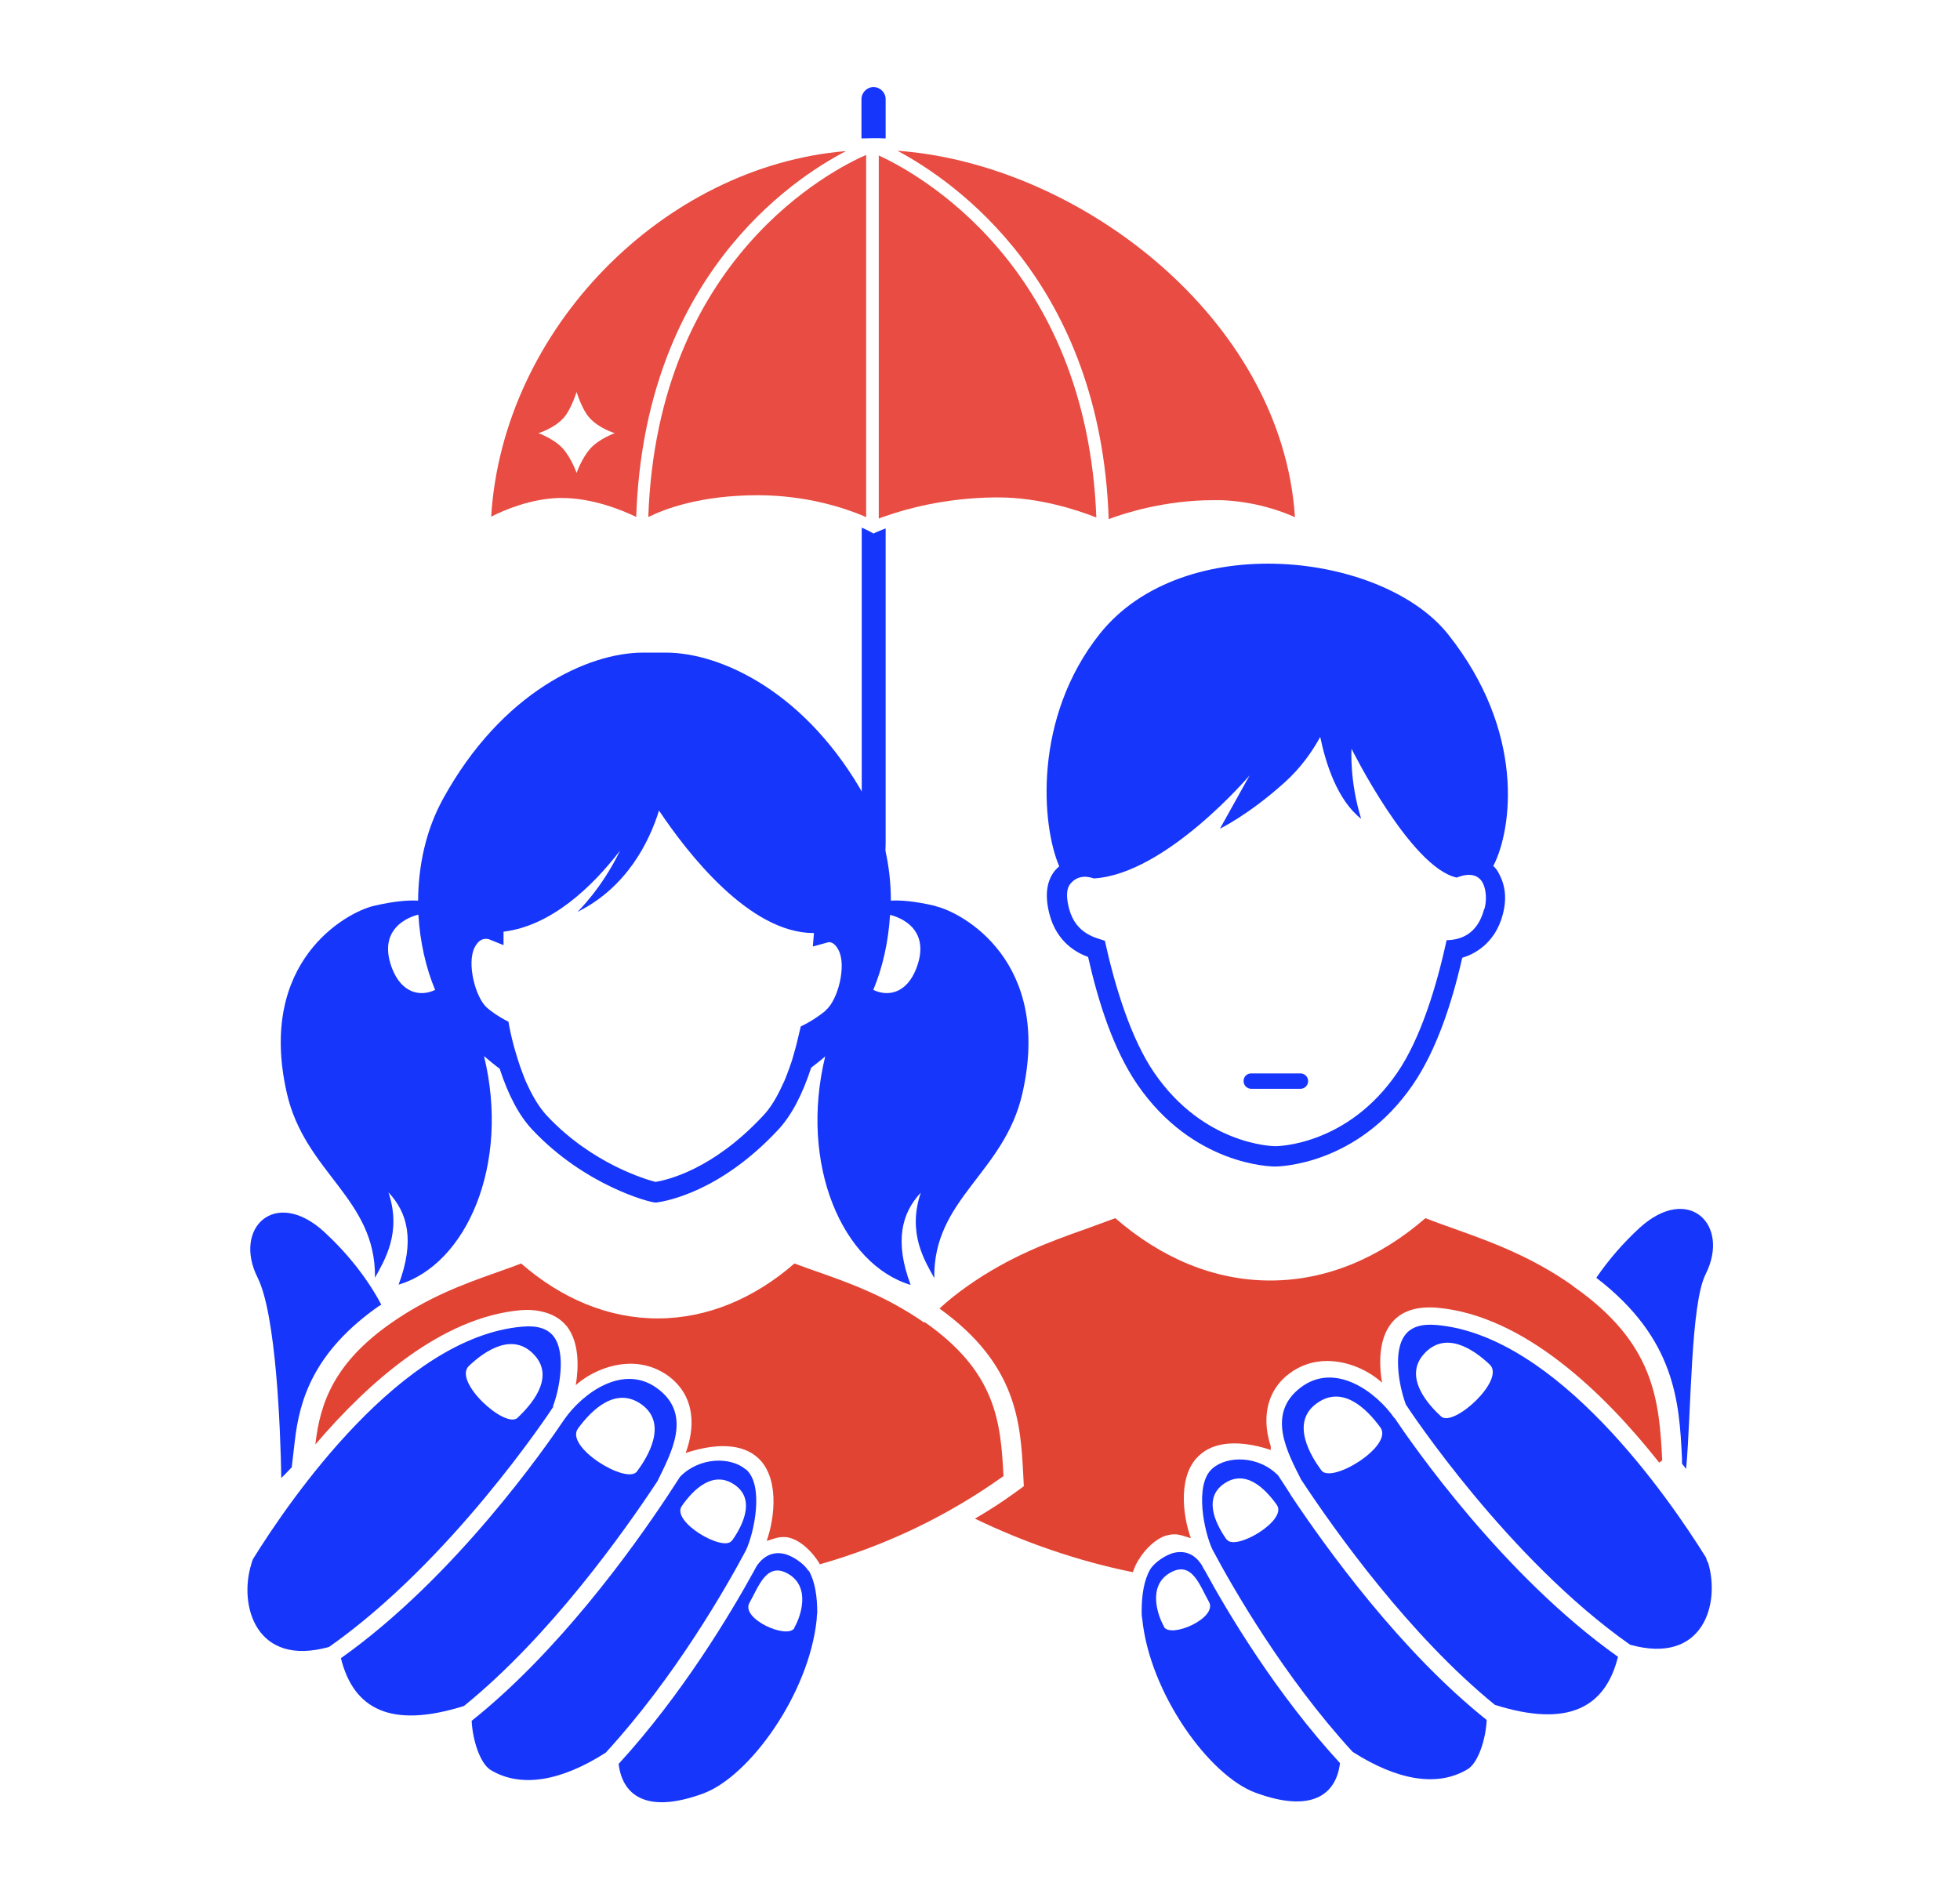
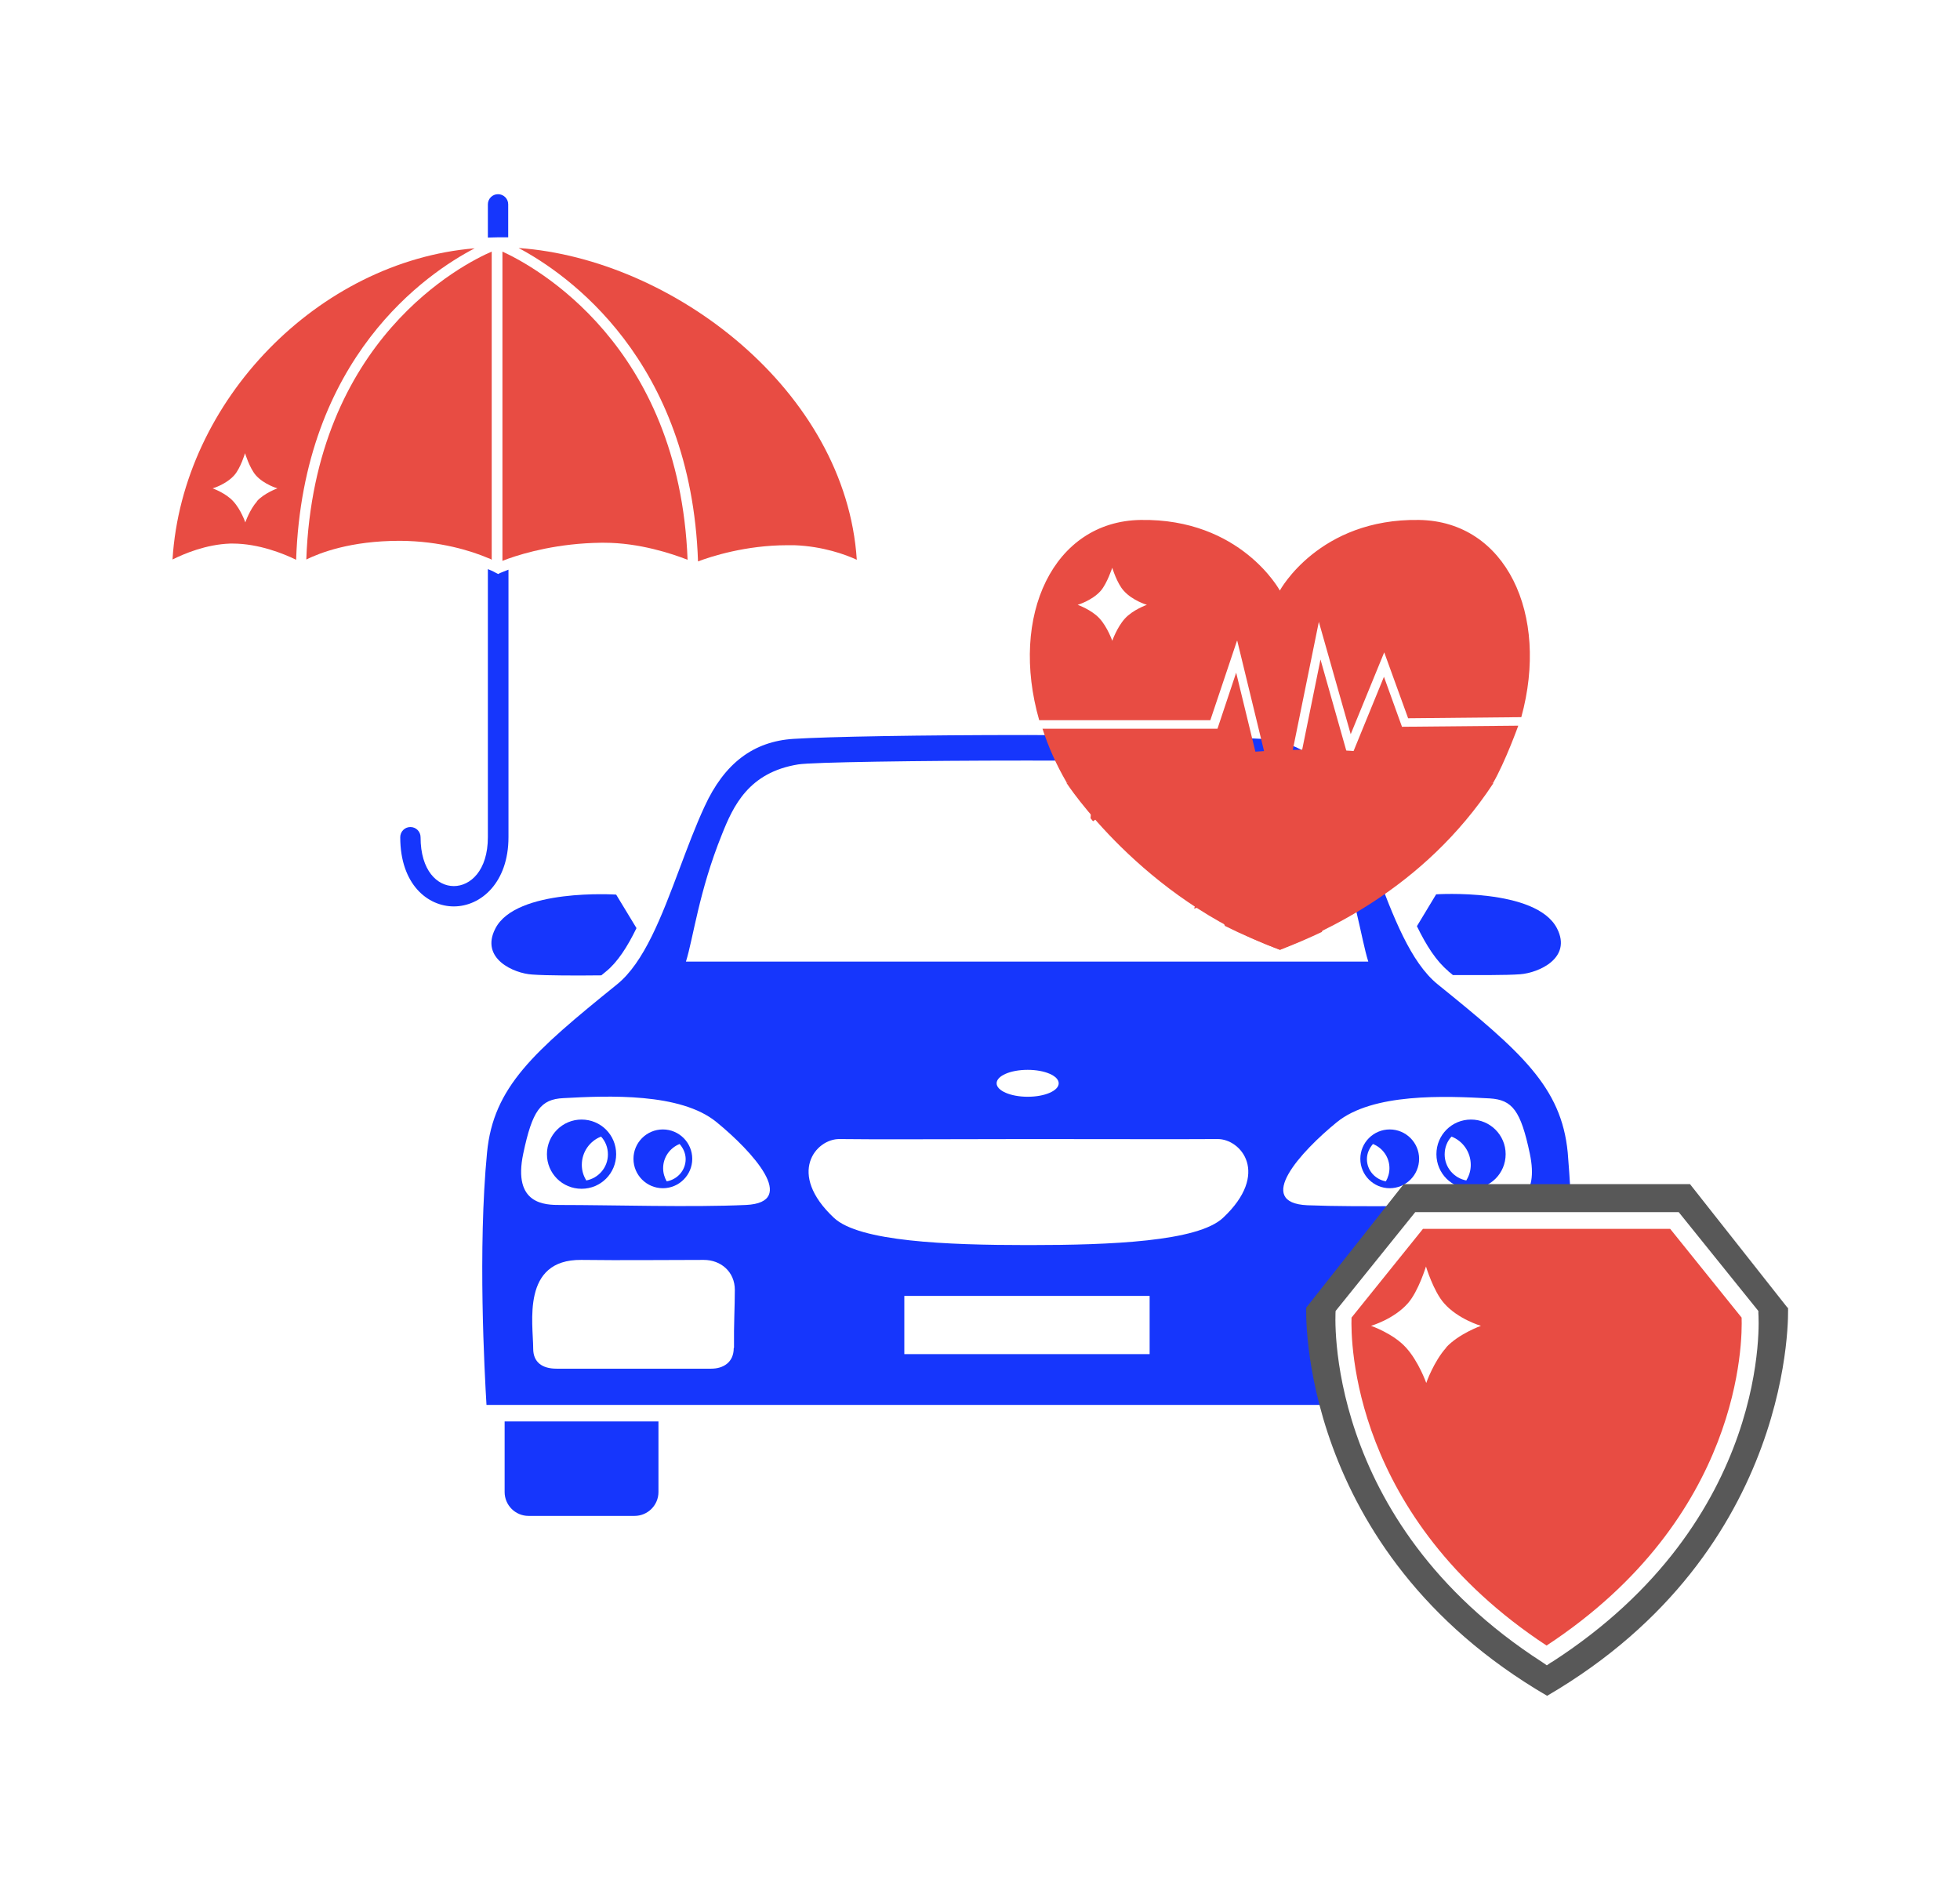
<svg xmlns="http://www.w3.org/2000/svg" id="Layer_1" data-name="Layer 1" viewBox="0 0 71.35 68.8">
  <defs>
    <style>
      .cls-1 {
        fill: #e84c43;
      }

      .cls-2 {
        fill: #1636fc;
      }

      .cls-3 {
-         fill: #e24434;
+         fill: #585858;
      }
    </style>
  </defs>
  <g>
-     <path class="cls-2" d="M31.79,19.42l-.09-.05s-.12-.07-.33-.16v11.47c0,1.44-.76,2.09-1.46,2.09s-1.42-.65-1.42-2.09c0-.24-.19-.43-.43-.44,0,0,0,0,0,0-.24,0-.44.2-.44.44,0,2.04,1.19,2.96,2.29,2.96,1.16,0,2.33-1.02,2.33-2.96v-11.44c-.22.08-.34.14-.35.14l-.1.05Z" />
-     <path class="cls-2" d="M32.24,5.04v-1.43c0-.24-.2-.44-.44-.44h0c-.24,0-.44.2-.44.44v1.43c.15,0,.29-.01.44-.01.14,0,.29,0,.44.01Z" />
-     <path class="cls-1" d="M23.61,18.82c.58-.29,1.89-.79,3.98-.79h.04c1.71.01,3.03.44,3.72.72.07.03.12.05.18.08V5.64c-1.17.51-7.6,3.73-7.93,13.18Z" />
-     <path class="cls-1" d="M31.99,5.65v13.23c.07-.03.15-.06.25-.09.73-.26,2.16-.66,3.96-.68h.15c1.5,0,2.9.47,3.56.73-.35-9.2-6.53-12.54-7.92-13.18Z" />
-     <path class="cls-1" d="M32.69,5.5c2.07,1.11,7.38,4.78,7.67,13.4.55-.21,2.04-.69,3.81-.69.1,0,.2,0,.3,0,1.22.05,2.19.4,2.67.62-.47-7.24-7.87-12.86-14.45-13.34Z" />
-     <path class="cls-1" d="M17.88,18.81c.49-.25,1.44-.65,2.47-.68h.1c1.12,0,2.19.44,2.71.69.29-8.67,5.61-12.27,7.64-13.32-6.66.55-12.5,6.49-12.92,13.31ZM21.5,16.32c-.32.35-.51.9-.51.9,0,0-.19-.55-.51-.9-.32-.35-.88-.55-.88-.55,0,0,.58-.17.93-.57.27-.31.46-.94.46-.93,0,0,.19.63.46.93.35.4.93.57.93.57,0,0-.56.2-.88.55Z" />
+     <g>
+       <path class="cls-2" d="M23.17,33.79l-.74-1.22s-3.65-.24-4.4,1.24c-.56,1.09.68,1.63,1.34,1.67.52.04,1.65.04,2.52.03.06-.05.11-.09.17-.14.42-.34.78-.9,1.11-1.58Z" />
+       <path class="cls-2" d="M52.72,35.36c.06.05.12.09.17.14.86,0,1.94.01,2.45-.03.66-.05,1.9-.58,1.34-1.67-.76-1.48-4.4-1.24-4.4-1.24l-.7,1.16c.34.7.71,1.28,1.15,1.64Z" />
+       <path class="cls-2" d="M18.37,54.32c0,.48.39.87.87.87h3.86c.48,0,.87-.39.87-.87v-2.57h-5.6v2.57h0Z" />
+       <path class="cls-2" d="M21.17,40.76c-.69,0-1.26.56-1.26,1.26s.56,1.26,1.26,1.26,1.26-.56,1.26-1.26-.56-1.26-1.26-1.26ZM21.34,42.97c-.1-.16-.16-.35-.16-.56,0-.47.29-.87.7-1.03.16.17.25.4.25.65,0,.48-.35.87-.8.95Z" />
+       <path class="cls-2" d="M24.13,41.12c-.59,0-1.07.48-1.07,1.07s.48,1.07,1.07,1.07,1.07-.48,1.07-1.07-.48-1.07-1.07-1.07ZM24.27,43.01c-.08-.14-.13-.3-.13-.48,0-.4.25-.74.6-.88.13.15.22.34.22.55,0,.41-.3.74-.69.81Z" />
+       <path class="cls-2" d="M53.55,40.76c.69,0,1.26.56,1.26,1.26s-.56,1.26-1.26,1.26-1.26-.56-1.26-1.26.56-1.26,1.26-1.26ZM53.38,42.97c.1-.16.16-.35.16-.56,0-.47-.29-.87-.7-1.03-.16.17-.25.4-.25.65,0,.48.35.87.8.95Z" />
+       <path class="cls-2" d="M50.59,41.12c.59,0,1.07.48,1.07,1.07s-.48,1.07-1.07,1.07-1.07-.48-1.07-1.07.48-1.07,1.07-1.07ZM50.45,43.01c.08-.14.13-.3.13-.48,0-.4-.25-.74-.6-.88-.13.15-.22.34-.22.55,0,.41.3.74.69.81Z" />
+       <path class="cls-2" d="M57.17,43.39c-.03-.49-.06-.97-.1-1.43-.23-2.39-1.7-3.67-4.73-6.12-.99-.8-1.62-2.46-2.28-4.22-.29-.76-.58-1.55-.91-2.26-.73-1.57-1.79-2.37-3.24-2.46-1.29-.08-4.55-.13-8.51-.14-3.96,0-7.22.06-8.51.14-1.46.09-2.52.89-3.24,2.46-.33.71-.62,1.49-.91,2.26-.66,1.76-1.29,3.42-2.28,4.22-3.03,2.45-4.5,3.73-4.73,6.12-.34,3.5-.09,8.03-.02,9.19h30.63c-.34-1.21-.63-2.69.03-3.74.82-1.28,1.66-2.45,2.74-3.5-1.25.01-2.52.01-3.52-.03-1.94-.09-.24-1.95,1.07-3.02s3.93-.96,5.57-.87c.83.05,1.13.45,1.46,2.01.17.81.04,1.27-.2,1.53.57-.06,1.14-.1,1.71-.14ZM26.71,49.08c0,.52-.38.75-.82.75-1.45,0-4.56,0-5.63,0-.53,0-.85-.24-.85-.73,0-.92-.44-3.25,1.75-3.23,1.52.02,3,0,4.46,0,.63,0,1.13.44,1.13,1.09,0,.64-.04,1.23-.03,2.11ZM27.14,43.87c-1.94.09-4.87,0-6.74,0-.54,0-1.75,0-1.35-1.88.33-1.56.63-1.97,1.46-2.01,1.64-.09,4.26-.2,5.57.87,1.31,1.07,3.01,2.93,1.07,3.02ZM41.85,49.3h-8.93v-2.12h8.93v2.12h0ZM44.52,44.34c-.92.86-4.08.99-7.05.99h-.06c-2.97,0-6.13-.13-7.05-.99-1.73-1.62-.66-2.88.2-2.87,1.28.02,4.19,0,6.85,0h.06c2.66,0,5.57.01,6.85,0,.85-.01,1.93,1.25.2,2.87ZM36.28,39.44c0-.27.5-.49,1.13-.49s1.13.22,1.13.49-.5.49-1.13.49c-.62,0-1.13-.22-1.13-.49ZM24.97,35.01c.27-.86.47-2.55,1.31-4.63.41-1.03.97-2.26,2.78-2.55.48-.08,4.38-.14,8.33-.14,3.96,0,7.86.07,8.33.14,1.81.29,2.37,1.52,2.78,2.55.84,2.09,1.04,3.78,1.31,4.63h-24.84Z" />
+     </g>
+     <g>
+       <path class="cls-3" d="M65.07,47.61l-3.55-4.5h-10.42l-3.55,4.5s-.36,8.81,8.77,14.13c9.12-5.32,8.77-14.13,8.77-14.13ZM56.47,60.52l-.16.11-.16-.11c-8.06-5.19-7.53-12.79-7.53-12.79l2.9-3.6h9.59l2.9,3.6v.09c.01.07.53,7.51-7.53,12.7Z" />
+       <path class="cls-1" d="M60.81,44.74h-9.01l-2.6,3.23c-.03.83,0,7.27,7.1,11.94,7.12-4.68,7.13-11.11,7.1-11.94l-2.6-3.23ZM52.65,49.06c-.46.51-.73,1.29-.73,1.29,0,0-.28-.79-.74-1.29-.46-.51-1.27-.79-1.27-.79,0,0,.83-.24,1.34-.82.39-.44.66-1.35.66-1.34,0,0,.27.9.66,1.34.51.58,1.34.82,1.34.82,0,0-.81.29-1.27.79Z" />
+     </g>
  </g>
  <g>
-     <path class="cls-3" d="M33.64,48.15c-1.31-.91-2.56-1.38-3.66-1.77-.37-.13-.72-.25-1.06-.38-1.46,1.27-3.17,2-4.98,2h0c-1.81,0-3.51-.73-4.97-2-.3.12-.63.23-.96.35-1.13.4-2.41.87-3.76,1.81-2.08,1.45-2.6,2.91-2.77,4.43,1.96-2.3,4.62-4.64,7.48-4.89.08,0,.15-.01.22-.01.19,0,.37.02.54.06.36.08.66.24.88.5.01.01.02.02.03.03.46.59.44,1.49.33,2.15.48-.43,1.23-.78,2-.78.33,0,.67.07.99.22.14.07.27.14.4.24,1.01.77.93,1.93.61,2.79.39-.13.88-.25,1.36-.25.45,0,.89.1,1.24.4.82.7.65,2.2.35,3.05.22-.06.38-.14.6-.14.07,0,.15,0,.24.03.42.11.83.52,1.08.93,0,0,0,.02.02.03,2.43-.69,4.68-1.78,6.68-3.21-.1-1.96-.26-3.78-2.86-5.6Z" />
-     <path class="cls-3" d="M57.24,46.8c-1.48-1.04-2.9-1.56-4.15-2.01-.42-.15-.82-.29-1.2-.44-1.66,1.44-3.59,2.27-5.65,2.27,0,0,0,0,0,0-2.06,0-3.98-.83-5.64-2.27-.35.13-.71.26-1.09.4-1.28.45-2.73.98-4.26,2.05-.4.28-.75.56-1.05.84,2.84,2.04,2.95,4.18,3.05,6.07l.02.4-.33.24c-.47.34-.95.65-1.45.94,1.81.87,3.73,1.54,5.75,1.95.05-.15.11-.29.19-.42.24-.41.66-.83,1.08-.93.09-.02.17-.03.24-.03.21,0,.38.08.6.14h0c-.31-.86-.48-2.36.35-3.05.35-.3.79-.4,1.24-.4s.94.11,1.32.24v-.13c-.18-.55-.24-1.2,0-1.79.13-.31.33-.6.66-.85.43-.33.91-.47,1.39-.47.77,0,1.52.35,2,.79-.11-.66-.13-1.56.33-2.15.31-.4.78-.59,1.4-.59.09,0,.18,0,.27.01,3.18.28,6.1,3.12,8.09,5.64.04-.03.07-.05.11-.08-.11-2.22-.29-4.28-3.24-6.34Z" />
-     <path class="cls-2" d="M59.69,44.7c-.58.53-1.12,1.15-1.58,1.82,2.89,2.22,3.02,4.53,3.12,6.58v.19c.06.07.11.14.15.19.19-2.09.16-6,.71-7.09.91-1.81-.63-3.3-2.4-1.69Z" />
-     <path class="cls-2" d="M13.82,47.54s.04-.03.06-.04c-.52-.99-1.28-1.92-2.1-2.67-1.77-1.6-3.31-.12-2.4,1.69.67,1.34.83,5.5.86,7.29.14-.14.26-.26.38-.39l.11-.94c.17-1.51.68-3.27,3.09-4.95Z" />
-     <path class="cls-2" d="M34.04,32.98c-.78-.18-1.28-.21-1.61-.19,0-1.25-.27-2.55-.91-3.71-2.13-3.88-5.28-5.32-7.28-5.32h-.83c-2,0-5.15,1.44-7.28,5.32-.64,1.16-.9,2.46-.91,3.71-.33-.02-.84.01-1.61.19-.99.23-4.26,2.01-3.17,6.81.66,2.92,3.25,3.83,3.21,6.73.33-.61.99-1.63.49-3.11.7.74.97,1.76.37,3.36,2.47-.73,4.07-4.38,3.11-8.32.19.16.38.32.57.46.31.95.7,1.7,1.18,2.21,1.91,2.04,4.29,2.66,4.48,2.66h.05c.37-.05,2.33-.4,4.42-2.64.49-.52.89-1.29,1.21-2.27.17-.13.34-.26.51-.41-.96,3.95.64,7.58,3.11,8.32-.6-1.6-.32-2.62.37-3.36-.5,1.48.15,2.49.49,3.11-.04-2.9,2.55-3.81,3.21-6.73,1.09-4.8-2.18-6.58-3.17-6.81ZM14.27,35.25c-.62-1.63.96-1.95.96-1.95h0c.06.99.27,1.93.61,2.74-.54.26-1.22.12-1.57-.79ZM30.06,36.79c-.3.25-.58.41-.75.5l-.16.08-.04.17c-.07.31-.14.59-.22.86-.02.07-.04.15-.06.21-.07.21-.14.4-.21.58-.04.11-.09.22-.14.32h0c-.21.46-.44.84-.71,1.12-1.82,1.95-3.47,2.33-3.91,2.4-.31-.08-2.31-.65-3.96-2.42-.25-.27-.48-.64-.68-1.07-.07-.14-.13-.29-.19-.45-.07-.18-.13-.35-.19-.55-.03-.1-.06-.2-.09-.3-.08-.27-.15-.56-.21-.87l-.03-.17-.15-.08c-.22-.12-.43-.26-.62-.42-.43-.36-.76-1.63-.46-2.21.11-.21.24-.31.41-.31.07,0,.12.02.12.02h0l.52.21v-.49c1.73-.21,3.22-1.62,4.24-2.95-.66,1.38-1.55,2.23-1.55,2.23,1.8-.89,2.62-2.56,2.97-3.69,1.01,1.51,3.28,4.47,5.64,4.46l-.04.49.58-.16c.17,0,.28.15.35.28.31.57-.02,1.84-.46,2.2ZM33.36,35.25c-.35.91-1.02,1.05-1.57.79.34-.81.55-1.75.61-2.73h0s1.58.31.96,1.94Z" />
    <g>
-       <path class="cls-2" d="M46.98,54.41h0c-.17-.26-.32-.5-.45-.69-.71-.73-1.85-.73-2.39-.26-.68.58-.3,2.34,0,2.96.7,1.32,2.59,4.63,5.1,7.36,1.61,1.03,3.08,1.3,4.19.63.39-.24.66-1.11.69-1.79-3.12-2.49-5.8-6.19-7.14-8.2ZM44.65,56.05c-.3-.43-.91-1.45-.11-2.02s1.52.17,1.94.76c.4.57-1.52,1.69-1.82,1.26Z" />
-       <path class="cls-2" d="M43.84,57.15h0c-.03-.05-.06-.1-.08-.15-.14-.23-.46-.61-1.05-.46-.26.07-.68.33-.84.6-.23.39-.31.95-.31,1.53,0,.08,0,.17.02.26.27,2.72,2.45,5.73,4.13,6.34,2.04.75,2.93.07,3.07-1.08-2.32-2.52-4.09-5.48-4.93-7.03h0ZM42.38,59.23c-.25-.43-.6-1.49.2-1.96.81-.48,1.09.45,1.43,1.05.33.58-1.38,1.34-1.64.91Z" />
-       <path class="cls-2" d="M50.76,51.63c-.66-.95-2.17-2.08-3.43-1.1-1.24.96-.45,2.37.03,3.33,1.25,1.9,3.96,5.69,7.06,8.21,2.66.84,4.02.1,4.48-1.75-4.19-2.97-7.5-7.75-8.13-8.69ZM48.1,53.53c-.37-.5-1.13-1.72-.19-2.42.94-.71,1.83.16,2.34.86.49.67-1.78,2.07-2.15,1.56Z" />
-       <path class="cls-2" d="M62.16,56.88c-.02-.06-.04-.12-.06-.18-1.36-2.18-5.41-8.07-9.8-8.46-.55-.05-.92.07-1.14.35-.49.62-.19,1.95-.03,2.41l.05.14c.15.23,3.72,5.62,8.16,8.74,2.68.75,3.3-1.52,2.83-3.02ZM52.46,51.57c-.45-.41-1.39-1.43-.62-2.28.77-.85,1.78-.19,2.39.39.59.55-1.32,2.3-1.77,1.89Z" />
+       <path class="cls-1" d="M45.04,23.33l1.54,6.34,1.43-7.03,1.16,4.09,1.22-2.98.87,2.4,4.12-.04c1.03-3.75-.56-7.13-3.72-7.18-3.65-.06-5.07,2.57-5.07,2.57,0,0-1.42-2.63-5.07-2.57-3.18.05-4.78,3.49-3.69,7.29h6.23l.97-2.89ZM40.95,22.52c-.29.32-.46.81-.46.81,0,0-.17-.49-.46-.81-.29-.32-.8-.5-.8-.5,0,0,.52-.15.84-.51.24-.28.42-.85.42-.84,0,0,.17.57.42.84.32.36.84.51.84.51,0,0-.51.18-.8.5Z" />
+       <path class="cls-1" d="M51.04,26.47l-.66-1.83-1.26,3.08-1.05-3.71-1.45,7.14-1.62-6.66-.68,2.04h-6.37c.21.65.5,1.31.88,1.96.29.02.52.12.67.32.21.27.23.65.2.98.03.04.06.07.09.11.44-.33,1.17-.52,1.74-.09.55.42.51,1.06.33,1.53h0c.41-.14,1.03-.25,1.42.08.45.38.36,1.19.19,1.66,0,0,0,0,0,0,.16-.04.26-.1.45-.05.23.06.46.29.59.51.03.05.06.11.08.17.62.31,1.29.6,2,.87.54-.2,1.04-.42,1.53-.65.04-.14.08-.28.15-.39.13-.22.36-.45.59-.51.19-.05.3.02.46.06-.17-.47-.26-1.29.19-1.67.39-.34,1.01-.22,1.42-.08-.17-.47-.22-1.1.33-1.53.62-.47,1.43-.21,1.85.17-.06-.36-.07-.85.18-1.17.19-.25.5-.35.91-.32.05,0,.1.02.15.02.45-.78.92-2.09.92-2.09l-4.25.04Z" />
    </g>
-     <g>
-       <path class="cls-2" d="M27.15,53.5c-.55-.47-1.68-.46-2.39.26-.13.2-.28.43-.45.69h0c-1.33,2.01-4.01,5.71-7.14,8.2.03.68.3,1.55.69,1.79,1.11.67,2.58.4,4.19-.63,2.51-2.73,4.4-6.04,5.1-7.36.3-.62.68-2.38,0-2.96ZM26.64,56.09c-.3.43-2.22-.69-1.82-1.26.41-.59,1.14-1.33,1.94-.76.8.57.19,1.59-.11,2.02Z" />
-       <path class="cls-2" d="M20.13,51.2l.05-.14c.16-.46.45-1.79-.03-2.41-.22-.28-.59-.4-1.14-.35-4.39.38-8.44,6.27-9.8,8.46-.02.06-.05.12-.06.18-.47,1.5.16,3.77,2.83,3.02,4.44-3.12,8.01-8.51,8.16-8.74ZM17.07,49.73c.61-.58,1.62-1.24,2.39-.39.77.85-.18,1.86-.62,2.28-.45.41-2.36-1.33-1.77-1.89Z" />
-       <path class="cls-2" d="M23.94,53.91c.47-.97,1.27-2.38.03-3.33-1.26-.98-2.77.15-3.43,1.1h0c-.63.94-3.95,5.73-8.13,8.69.46,1.85,1.81,2.58,4.48,1.74,3.11-2.52,5.81-6.31,7.06-8.21ZM21.04,52.01c.51-.7,1.4-1.56,2.34-.86.94.71.18,1.92-.19,2.42-.37.5-2.64-.89-2.15-1.56Z" />
-       <path class="cls-2" d="M29.42,57.18c-.16-.27-.58-.53-.84-.6-.58-.15-.91.24-1.05.46-.03.05-.05.1-.08.15h0c-.85,1.55-2.62,4.51-4.93,7.03.14,1.15,1.02,1.83,3.07,1.08,1.68-.61,3.86-3.62,4.14-6.34,0-.09.01-.17.02-.25,0-.58-.08-1.14-.31-1.53ZM28.92,59.27c-.25.43-1.96-.33-1.64-.91.34-.6.63-1.53,1.43-1.05s.45,1.53.2,1.96Z" />
-     </g>
-     <g>
-       <path class="cls-2" d="M47.34,39.64h-1.79c-.15,0-.28-.12-.28-.28s.12-.28.28-.28h1.79c.15,0,.28.12.28.28,0,.15-.12.28-.28.28Z" />
-       <path class="cls-2" d="M54.37,31.51c.68-1.34,1.16-4.87-1.65-8.41-2.38-3-9.63-3.84-12.68-.03-2.45,3.08-2.12,7-1.48,8.47-.06.05-.11.1-.17.17-.29.37-.36.89-.19,1.56.27,1.05,1.02,1.43,1.41,1.57.37,1.64.92,3.37,1.79,4.64,2.03,2.96,4.89,2.99,5.01,2.99s3.01-.03,5.03-2.99c.86-1.26,1.42-2.98,1.79-4.61.37-.11,1.19-.47,1.48-1.59.17-.67.05-1.15-.19-1.56-.05-.08-.11-.15-.17-.2ZM54.03,33.09c-.25.95-.88,1.13-1.37,1.14-.36,1.67-.95,3.6-1.8,4.83-1.8,2.63-4.33,2.67-4.43,2.67-.11,0-2.61-.05-4.41-2.67-.85-1.24-1.43-3.13-1.8-4.81-.28-.1-1.05-.22-1.3-1.16-.08-.3-.14-.7.05-.92.32-.38.74-.22.85-.19,0,0,0,0,0,0,0,0,.02,0,.02,0,2.61-.17,5.65-3.75,5.65-3.75l-1.08,1.94s1.04-.5,2.35-1.68c.6-.54,1.01-1.13,1.3-1.66.2.96.62,2.3,1.49,2.98-.43-1.39-.35-2.55-.35-2.55,0,0,2.15,4.33,3.83,4.69,0,.01.69-.34.96.22.12.26.13.62.05.92Z" />
-     </g>
+     <path class="cls-1" d="M38.82,28.5s2.74,4.23,7.78,6.08c1.53-.65,5.19-2.16,7.76-6.06-5.8-2.75-15.54-.02-15.54-.02Z" />
+   </g>
+   <g>
+     <path class="cls-2" d="M18.12,20.89l-.08-.04s-.1-.06-.28-.13v9.76c0,1.22-.64,1.78-1.24,1.78s-1.21-.56-1.21-1.78c0-.2-.16-.37-.37-.37,0,0,0,0,0,0-.21,0-.37.17-.37.37,0,1.73,1.01,2.52,1.95,2.52.99,0,1.99-.87,1.99-2.52v-9.74c-.19.07-.29.12-.3.12l-.08.04Z" />
+     <path class="cls-2" d="M18.5,8.65v-1.21c0-.21-.17-.37-.37-.37h0c-.21,0-.37.17-.37.37v1.21c.12,0,.25-.01.37-.01.12,0,.25,0,.37,0Z" />
+     <path class="cls-1" d="M11.15,20.37c.49-.24,1.61-.68,3.39-.68h.04c1.45.01,2.58.37,3.17.62.06.02.11.04.15.07v-11.22c-1,.43-6.47,3.17-6.75,11.22Z" />
+     <path class="cls-1" d="M18.29,9.16v11.26c.06-.02.13-.05.21-.08.62-.22,1.83-.56,3.37-.58h.13c1.27,0,2.47.4,3.03.62-.3-7.83-5.56-10.68-6.74-11.22Z" />
+     <path class="cls-1" d="M18.88,9.03c1.77.94,6.28,4.07,6.53,11.41.47-.18,1.74-.59,3.25-.59.09,0,.17,0,.26,0,1.04.04,1.86.34,2.27.53-.4-6.16-6.7-10.95-12.3-11.35Z" />
+     <path class="cls-1" d="M6.28,20.37c.42-.21,1.22-.55,2.1-.58h.09c.95,0,1.86.37,2.31.59.25-7.38,4.77-10.44,6.5-11.34-5.67.47-10.64,5.53-11,11.33ZM9.36,18.25c-.27.3-.43.77-.43.77,0,0-.16-.47-.44-.77-.27-.3-.75-.47-.75-.47,0,0,.49-.14.79-.48.23-.26.39-.8.39-.8,0,0,.16.53.39.8.3.34.79.48.79.48,0,0-.48.17-.75.47Z" />
  </g>
</svg>
